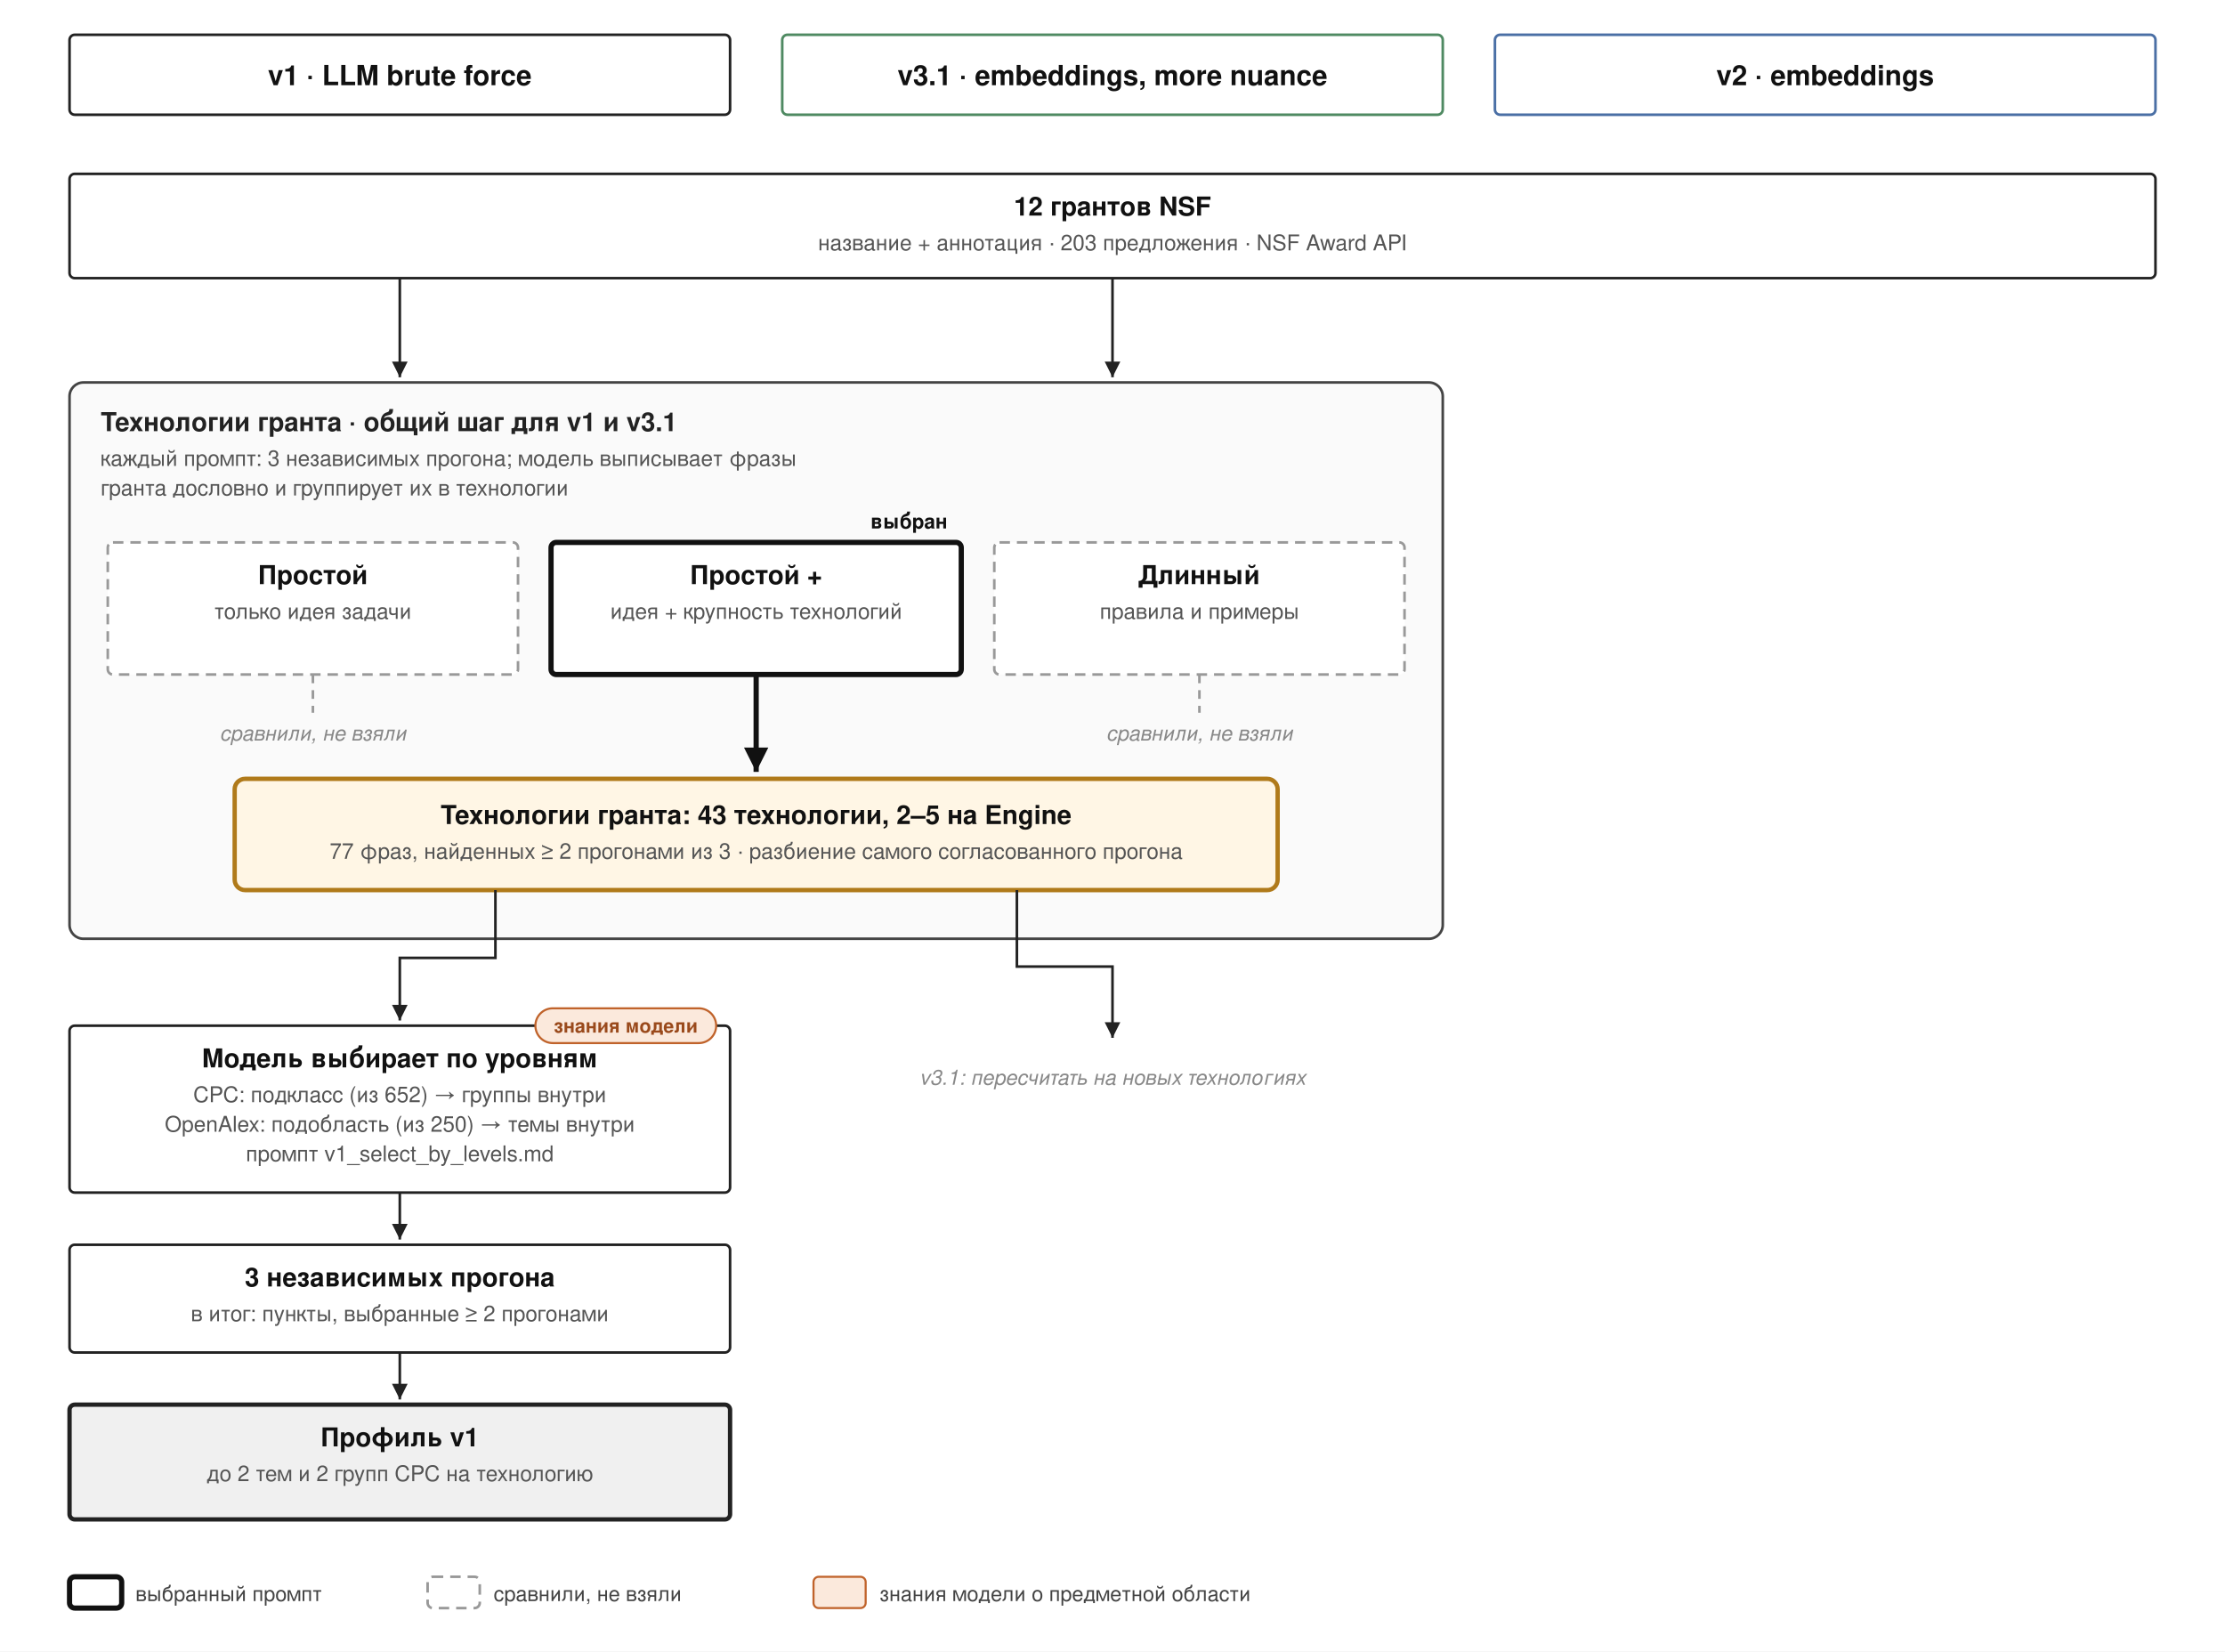
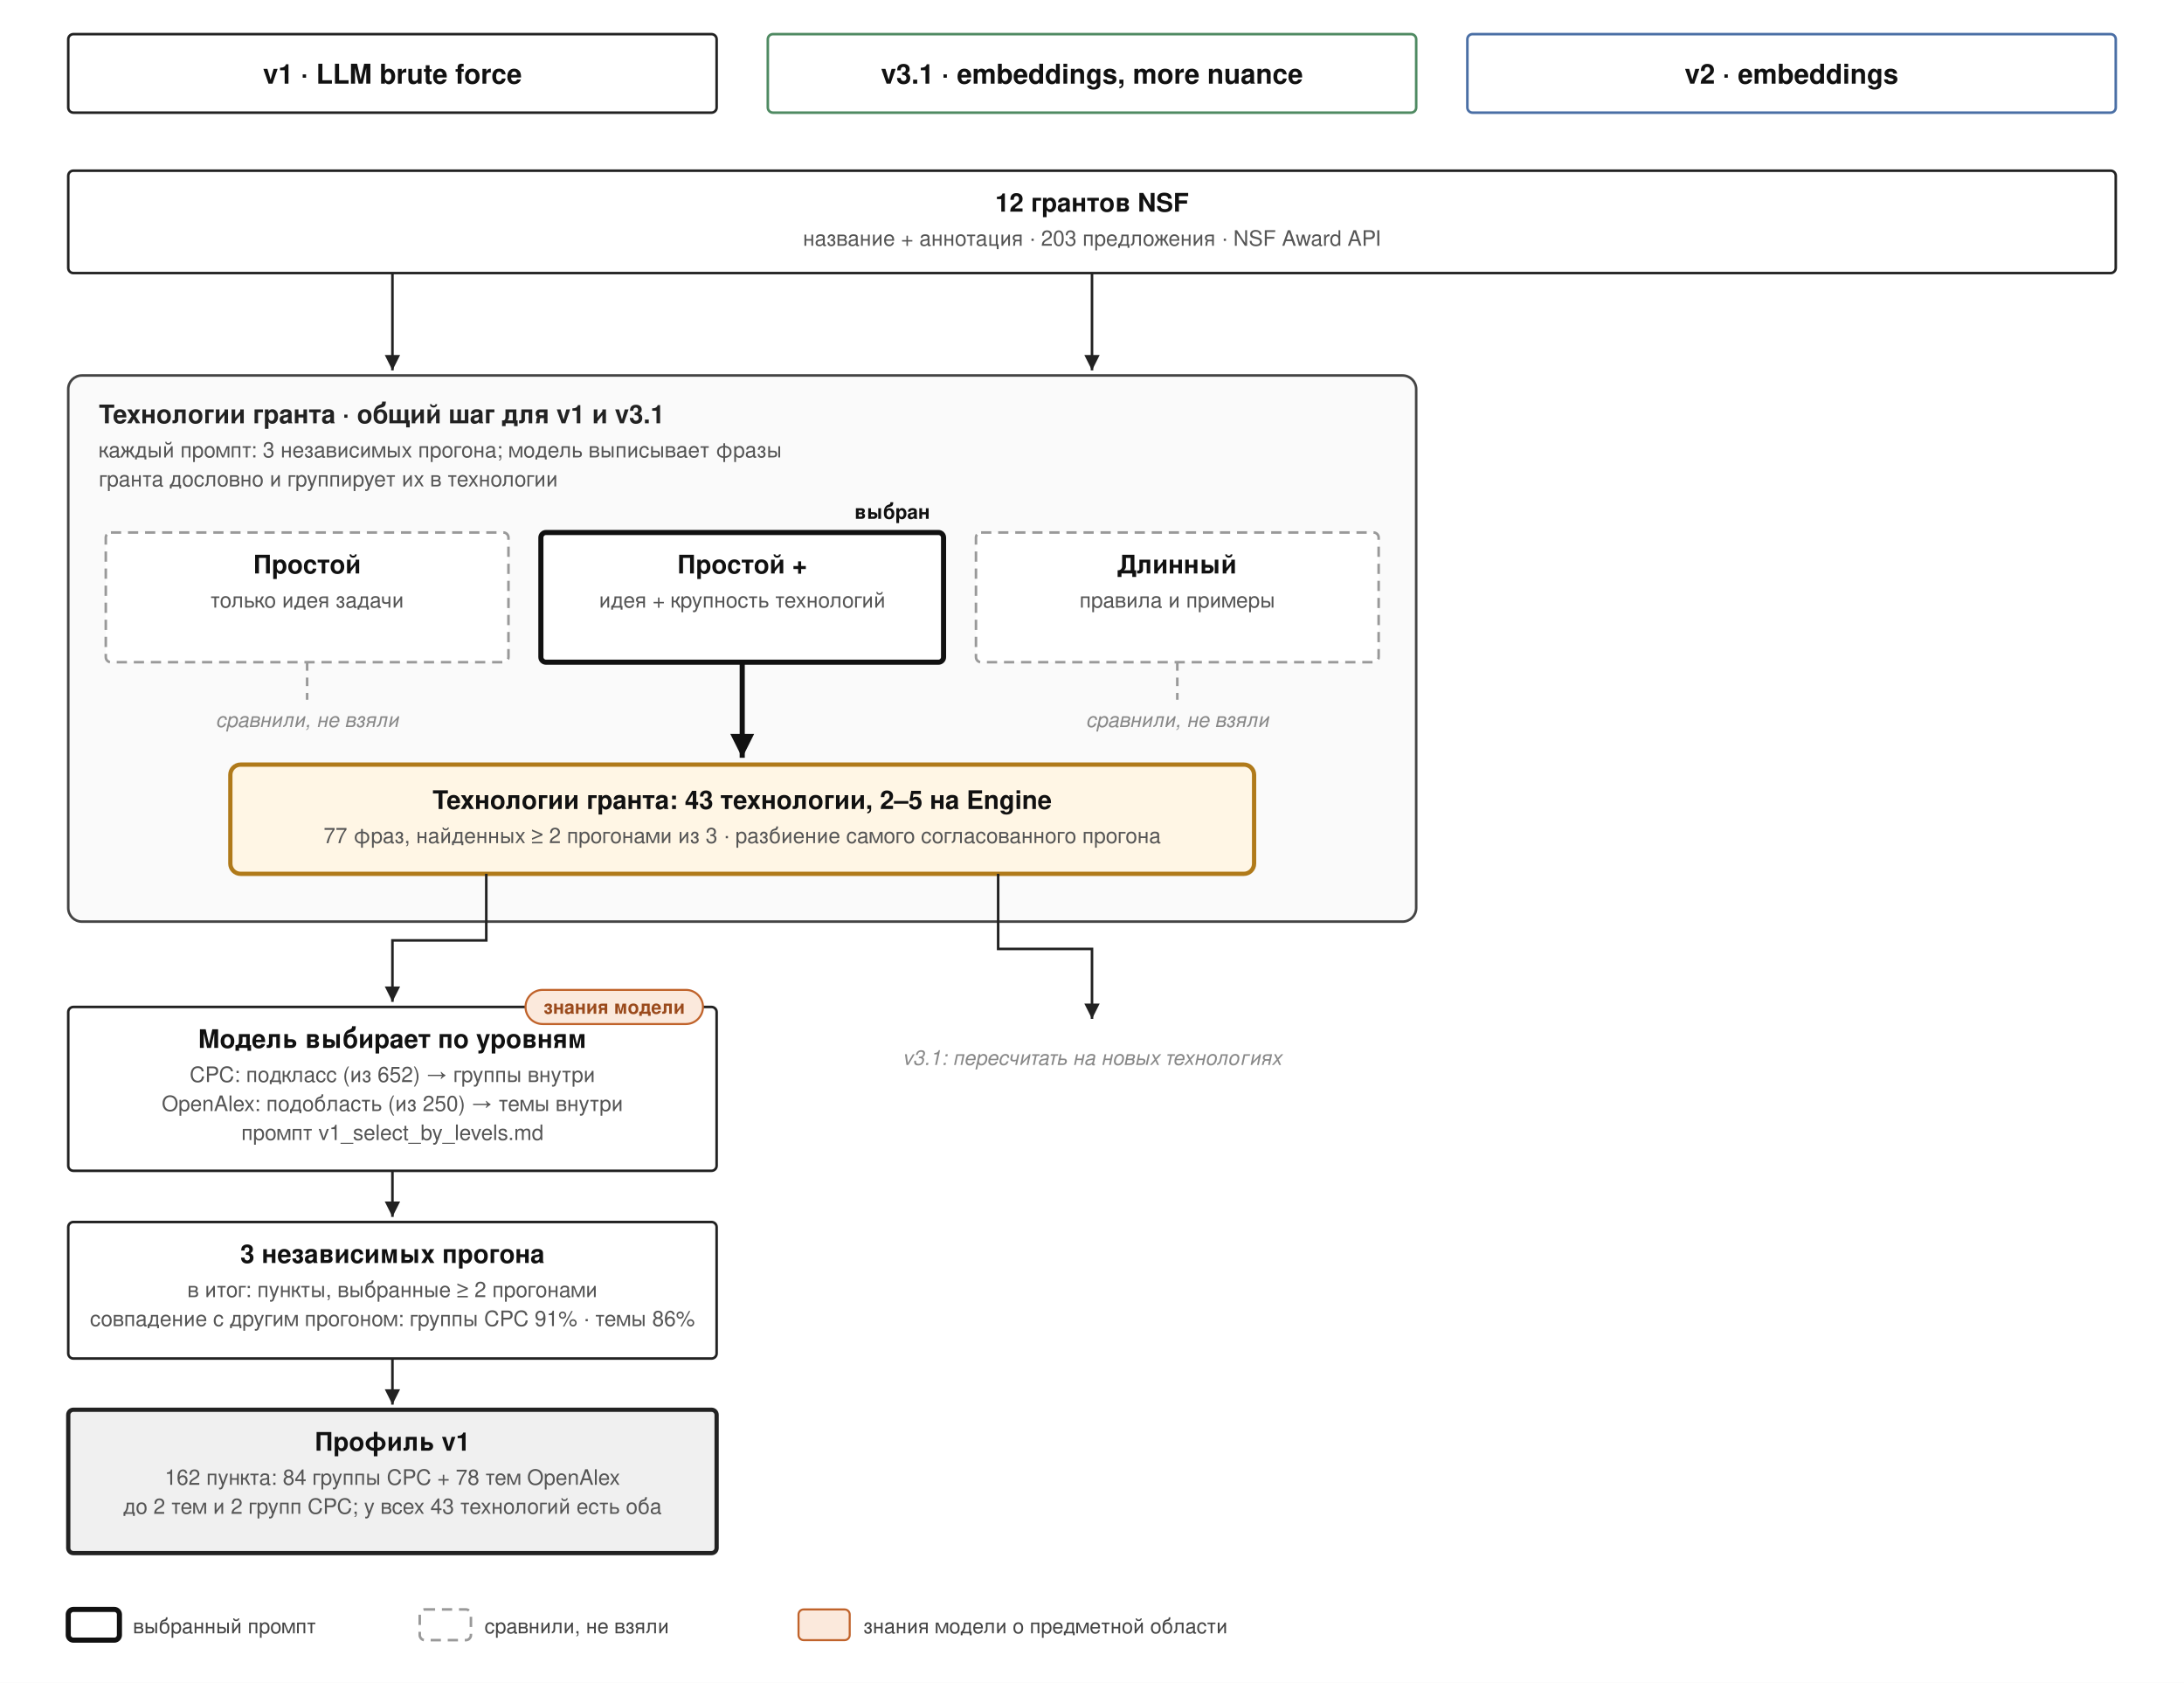
- <svg xmlns="http://www.w3.org/2000/svg" viewBox="0 0 1280 950" width="1280" height="950">
+ <svg xmlns="http://www.w3.org/2000/svg" viewBox="0 0 1280 986" width="1280" height="986">
  <defs>
    <marker id="a" viewBox="0 0 10 10" refX="10" refY="5" markerWidth="9" markerHeight="9" markerUnits="userSpaceOnUse" orient="auto">
      <path d="M0,0 L10,5 L0,10 z" fill="#222" />
    </marker>
    <marker id="A" viewBox="0 0 10 10" refX="10" refY="5" markerWidth="14" markerHeight="14" markerUnits="userSpaceOnUse" orient="auto">
      <path d="M0,0 L10,5 L0,10 z" fill="#111" />
    </marker>
    <style>
text { font-family: Helvetica, Arial, "DejaVu Sans", sans-serif; }
.box { fill: #fff; stroke: #222; stroke-width: 1.5; }
.v2 { fill: #e3ecf9; stroke: #4a6fa5; stroke-width: 1.5; }
.head { fill: #fff; stroke: #222; stroke-width: 1.5; }
.h2 { stroke: #4a6fa5; } .h3 { stroke: #4f8a62; }
.common { fill: #fafafa; stroke: #444; stroke-width: 1.5; }
.pr { fill: #fff; stroke: #999; stroke-width: 1.5; stroke-dasharray: 6 4; }
.chosen { fill: #fff; stroke: #111; stroke-width: 3; }
.tech { fill: #fff6e5; stroke: #b07a1a; stroke-width: 2.5; }
.out1 { fill: #f0f0f0; stroke: #222; stroke-width: 2.5; }
.stop { fill: #fdecea; stroke: #b3261e; stroke-width: 2; }
.km { fill: #fbe9dc; stroke: #c0632b; stroke-width: 1.2; }
.kmt { font-size: 11px; font-weight: 700; fill: #9a4a1c; text-anchor: middle; }
.th { font-size: 16px; font-weight: 700; fill: #111; text-anchor: middle; }
.t { font-size: 15px; font-weight: 700; fill: #111; text-anchor: middle; }
.stopt { font-size: 15px; font-weight: 700; fill: #b3261e; text-anchor: middle; }
.s { font-size: 12.5px; fill: #555; text-anchor: middle; }
.bt { font-size: 15px; font-weight: 700; fill: #222; }
.bs { font-size: 12.5px; fill: #555; }
.note { font-size: 12px; font-style: italic; fill: #888; text-anchor: middle; }
.tag { font-size: 11.5px; font-weight: 700; fill: #111; text-anchor: end; }
.lg { font-size: 12px; fill: #444; }
.ln { fill: none; stroke: #222; stroke-width: 1.5; }
.LN { fill: none; stroke: #111; stroke-width: 3; }
.dl { fill: none; stroke: #999; stroke-width: 1.5; stroke-dasharray: 5 4; }
</style>
  </defs>
  <rect width="100%" height="100%" fill="#fff" />
  <rect class="head h1" x="40" y="20" width="380" height="46" rx="3" />
  <text class="th" x="230.0" y="49">v1 · LLM brute force</text>
  <rect class="head h3" x="450" y="20" width="380" height="46" rx="3" />
  <text class="th" x="640.0" y="49">v3.1 · embeddings, more nuance</text>
  <rect class="head h2" x="860" y="20" width="380" height="46" rx="3" />
  <text class="th" x="1050.0" y="49">v2 · embeddings</text>
  <rect class="box" x="40" y="100" width="1200" height="60" rx="3" />
  <text class="t" x="640.0" y="124">12 грантов NSF</text>
  <text class="s" x="640.0" y="144">название + аннотация · 203 предложения · NSF Award API</text>
  <path class="ln" d="M230.0,160 V217" marker-end="url(#a)" />
  <path class="ln" d="M640.0,160 V217" marker-end="url(#a)" />
  <rect class="common" x="40" y="220" width="790" height="320" rx="8" />
  <text class="bt" x="58" y="248">Технологии гранта · общий шаг для v1 и v3.1</text>
  <text class="bs" x="58" y="268">каждый промпт: 3 независимых прогона; модель выписывает фразы</text>
  <text class="bs" x="58" y="285">гранта дословно и группирует их в технологии</text>
  <rect class="pr" x="62.0" y="312" width="236" height="76" rx="3" />
  <text class="t" x="180.0" y="336">Простой</text>
  <text class="s" x="180.0" y="356">только идея задачи</text>
  <rect class="chosen" x="317.0" y="312" width="236" height="76" rx="3" />
  <text class="t" x="435.0" y="336">Простой +</text>
  <text class="s" x="435.0" y="356">идея + крупность технологий</text>
  <rect class="pr" x="572.0" y="312" width="236" height="76" rx="3" />
  <text class="t" x="690.0" y="336">Длинный</text>
  <text class="s" x="690.0" y="356">правила и примеры</text>
  <text class="tag" x="545.0" y="304">выбран</text>
  <path class="LN" d="M435.0,388 V444" marker-end="url(#A)" />
  <path class="dl" d="M180.0,388 V410" />
  <text class="note" x="180.0" y="426">сравнили, не взяли</text>
  <path class="dl" d="M690.0,388 V410" />
  <text class="note" x="690.0" y="426">сравнили, не взяли</text>
  <rect class="tech" x="135.0" y="448" width="600" height="64" rx="6" />
  <text class="t" x="435.0" y="474">Технологии гранта: 43 технологии, 2–5 на Engine</text>
  <text class="s" x="435.0" y="494">77 фраз, найденных ≥ 2 прогонами из 3 · разбиение самого согласованного прогона</text>
  <path class="ln" d="M285.0,512 V551.0 H230.0 V587" marker-end="url(#a)" />
  <path class="ln" d="M585.0,512 V556.0 H640.0 V597" marker-end="url(#a)" />
  <rect class="box" x="40" y="590" width="380" height="96" rx="3" />
  <text class="t" x="230.0" y="614">Модель выбирает по уровням</text>
  <text class="s" x="230.0" y="634">CPC: подкласс (из 652) → группы внутри</text>
  <text class="s" x="230.0" y="651">OpenAlex: подобласть (из 250) → темы внутри</text>
  <text class="s" x="230.0" y="668">промпт v1_select_by_levels.md</text>
  <rect class="km" x="308" y="580" width="104" height="20" rx="10" />
  <text class="kmt" x="360" y="594">знания модели</text>
  <path class="ln" d="M230.0,686 V713" marker-end="url(#a)" />
-   <rect class="box" x="40" y="716" width="380" height="62" rx="3" />
+   <rect class="box" x="40" y="716" width="380" height="80" rx="3" />
  <text class="t" x="230.0" y="740">3 независимых прогона</text>
  <text class="s" x="230.0" y="760">в итог: пункты, выбранные ≥ 2 прогонами</text>
-   <path class="ln" d="M230.0,778 V805" marker-end="url(#a)" />
-   <rect class="out1" x="40" y="808" width="380" height="66" rx="3" />
-   <text class="t" x="230.0" y="832">Профиль v1</text>
-   <text class="s" x="230.0" y="852">до 2 тем и 2 групп CPC на технологию</text>
+   <text class="s" x="230.0" y="777">совпадение с другим прогоном: группы CPC 91% · темы 86%</text>
+   <path class="ln" d="M230.0,796 V823" marker-end="url(#a)" />
+   <rect class="out1" x="40" y="826" width="380" height="84" rx="3" />
+   <text class="t" x="230.0" y="850">Профиль v1</text>
+   <text class="s" x="230.0" y="870">162 пункта: 84 группы CPC + 78 тем OpenAlex</text>
+   <text class="s" x="230.0" y="887">до 2 тем и 2 групп CPC; у всех 43 технологий есть оба</text>
  <text class="note" x="640.0" y="624">v3.1: пересчитать на новых технологиях</text>
-   <rect class="chosen" x="40" y="907" width="30" height="18" rx="3" />
-   <text class="lg" x="78" y="921">выбранный промпт</text>
-   <rect class="pr" x="246" y="907" width="30" height="18" rx="3" />
-   <text class="lg" x="284" y="921">сравнили, не взяли</text>
-   <rect class="km" x="468" y="907" width="30" height="18" rx="3" />
-   <text class="lg" x="506" y="921">знания модели о предметной области</text>
+   <rect class="chosen" x="40" y="943" width="30" height="18" rx="3" />
+   <text class="lg" x="78" y="957">выбранный промпт</text>
+   <rect class="pr" x="246" y="943" width="30" height="18" rx="3" />
+   <text class="lg" x="284" y="957">сравнили, не взяли</text>
+   <rect class="km" x="468" y="943" width="30" height="18" rx="3" />
+   <text class="lg" x="506" y="957">знания модели о предметной области</text>
</svg>
